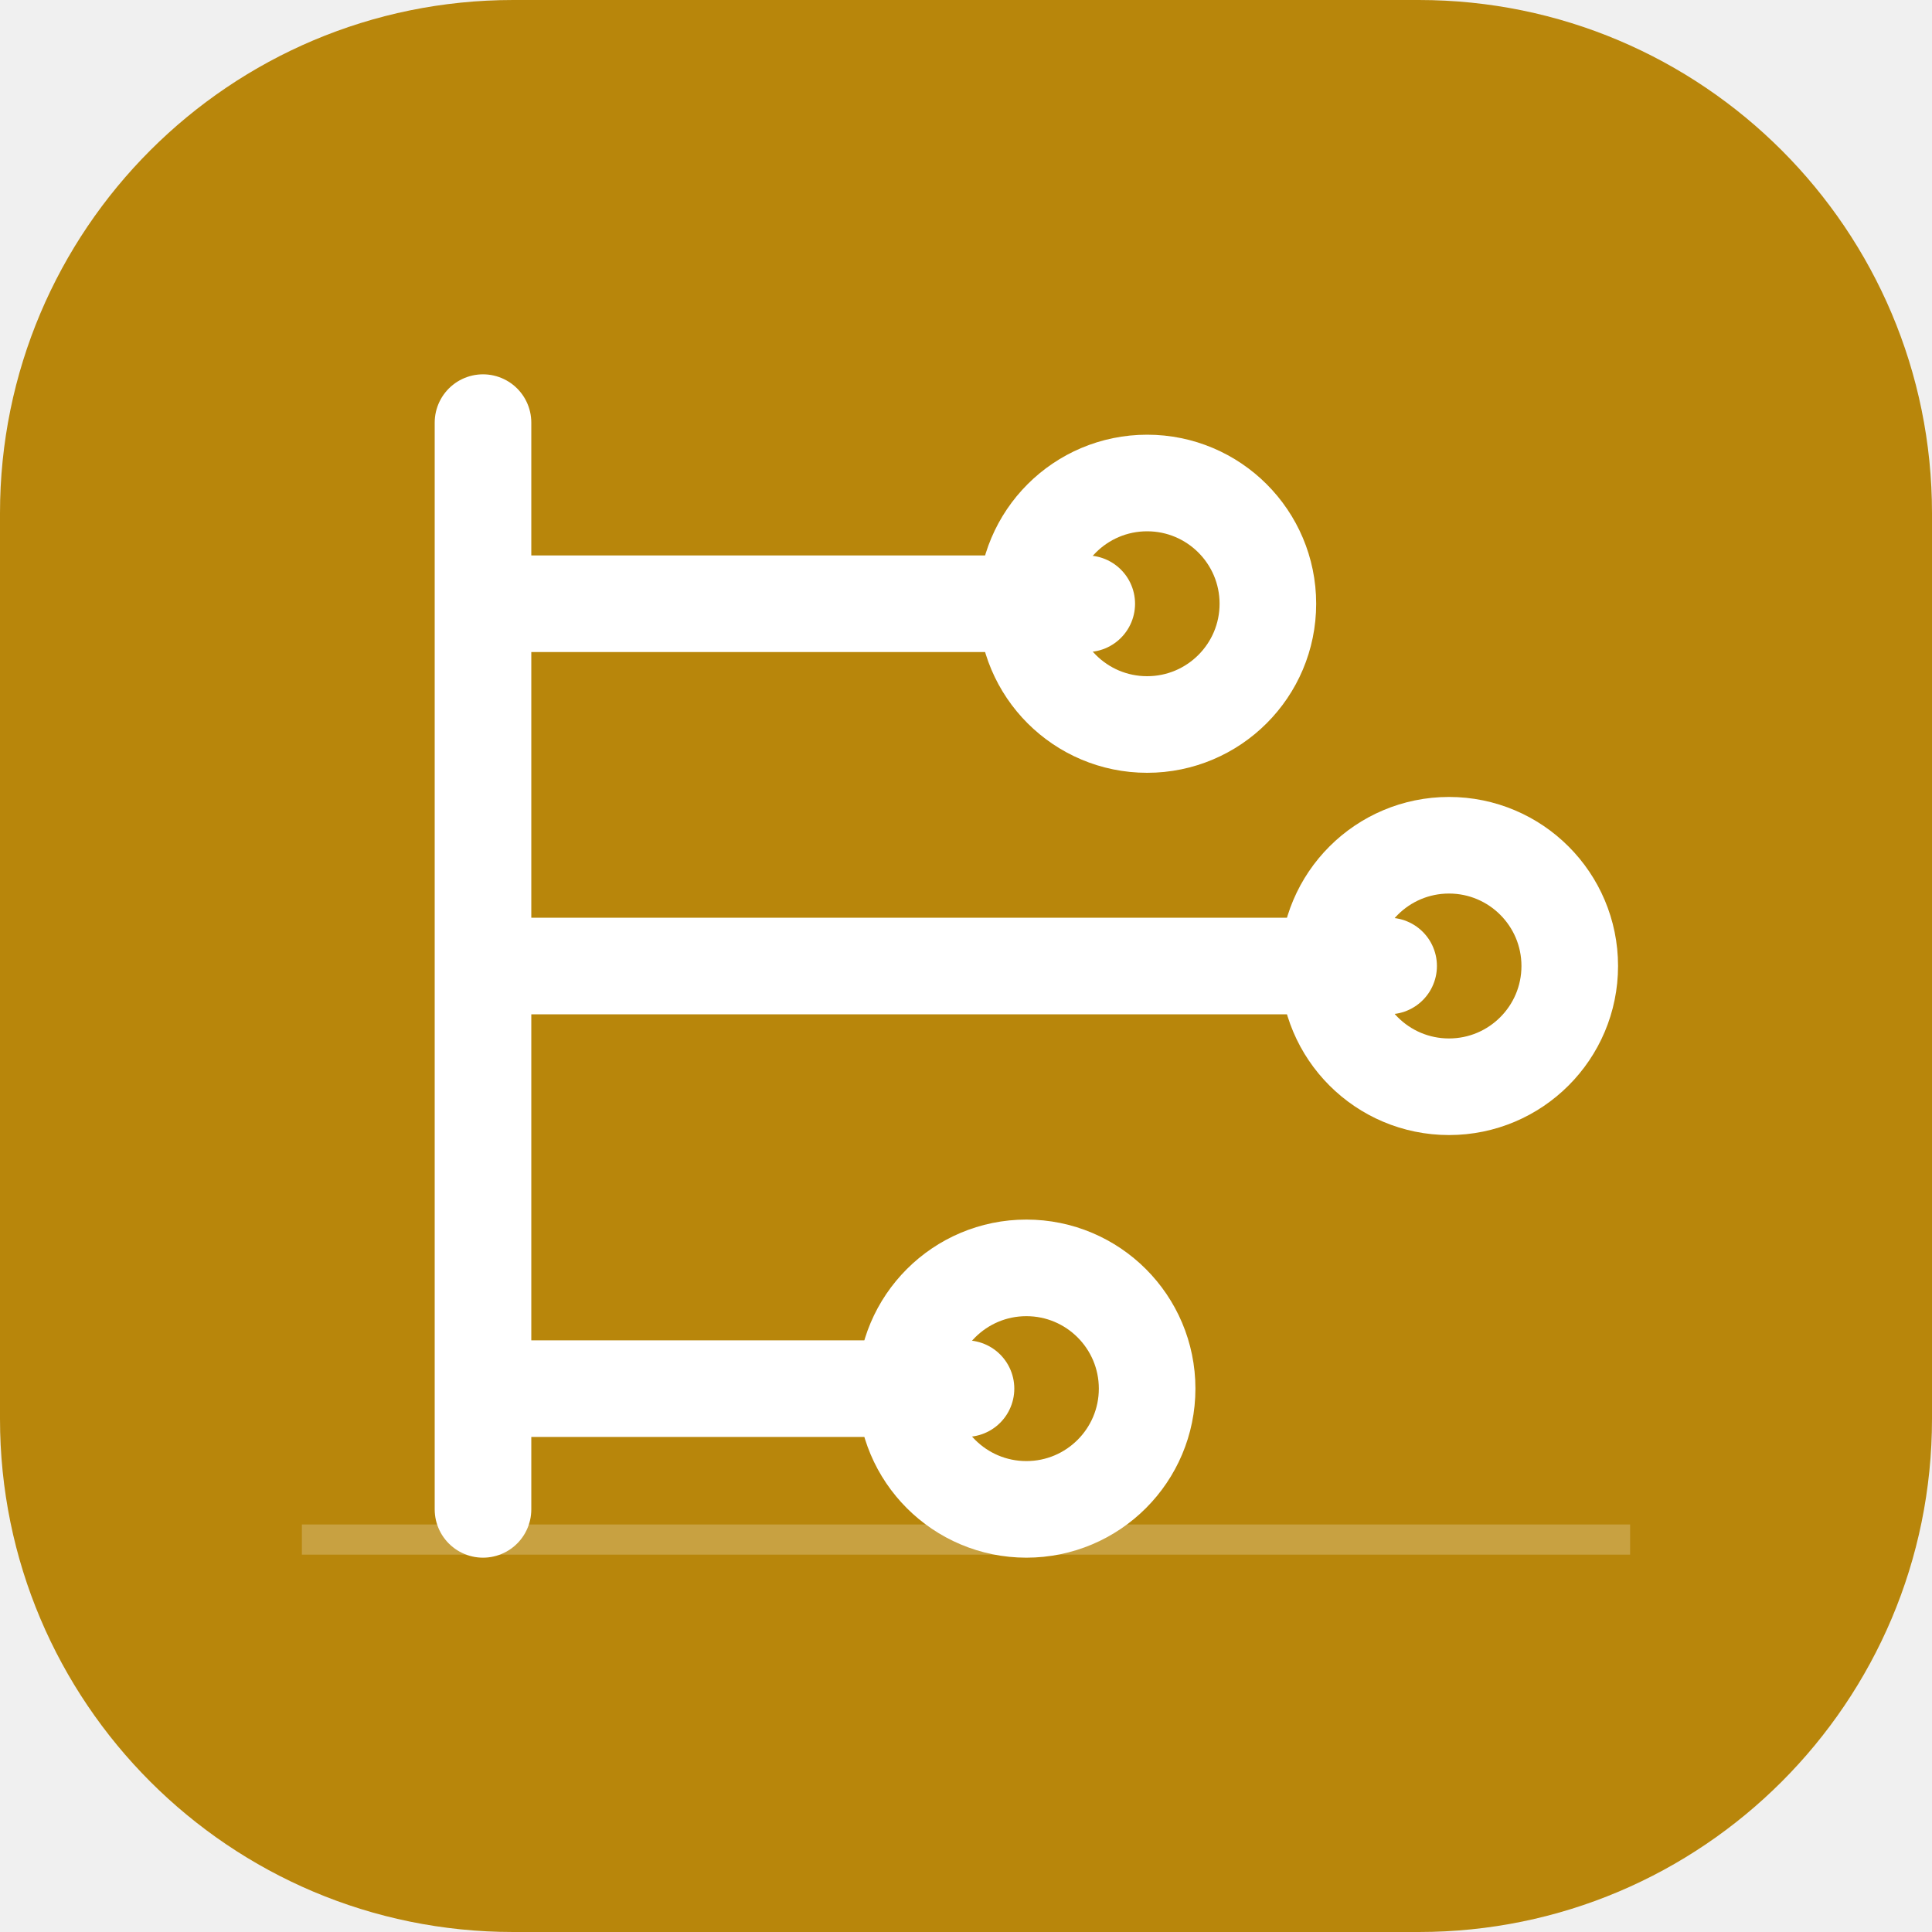
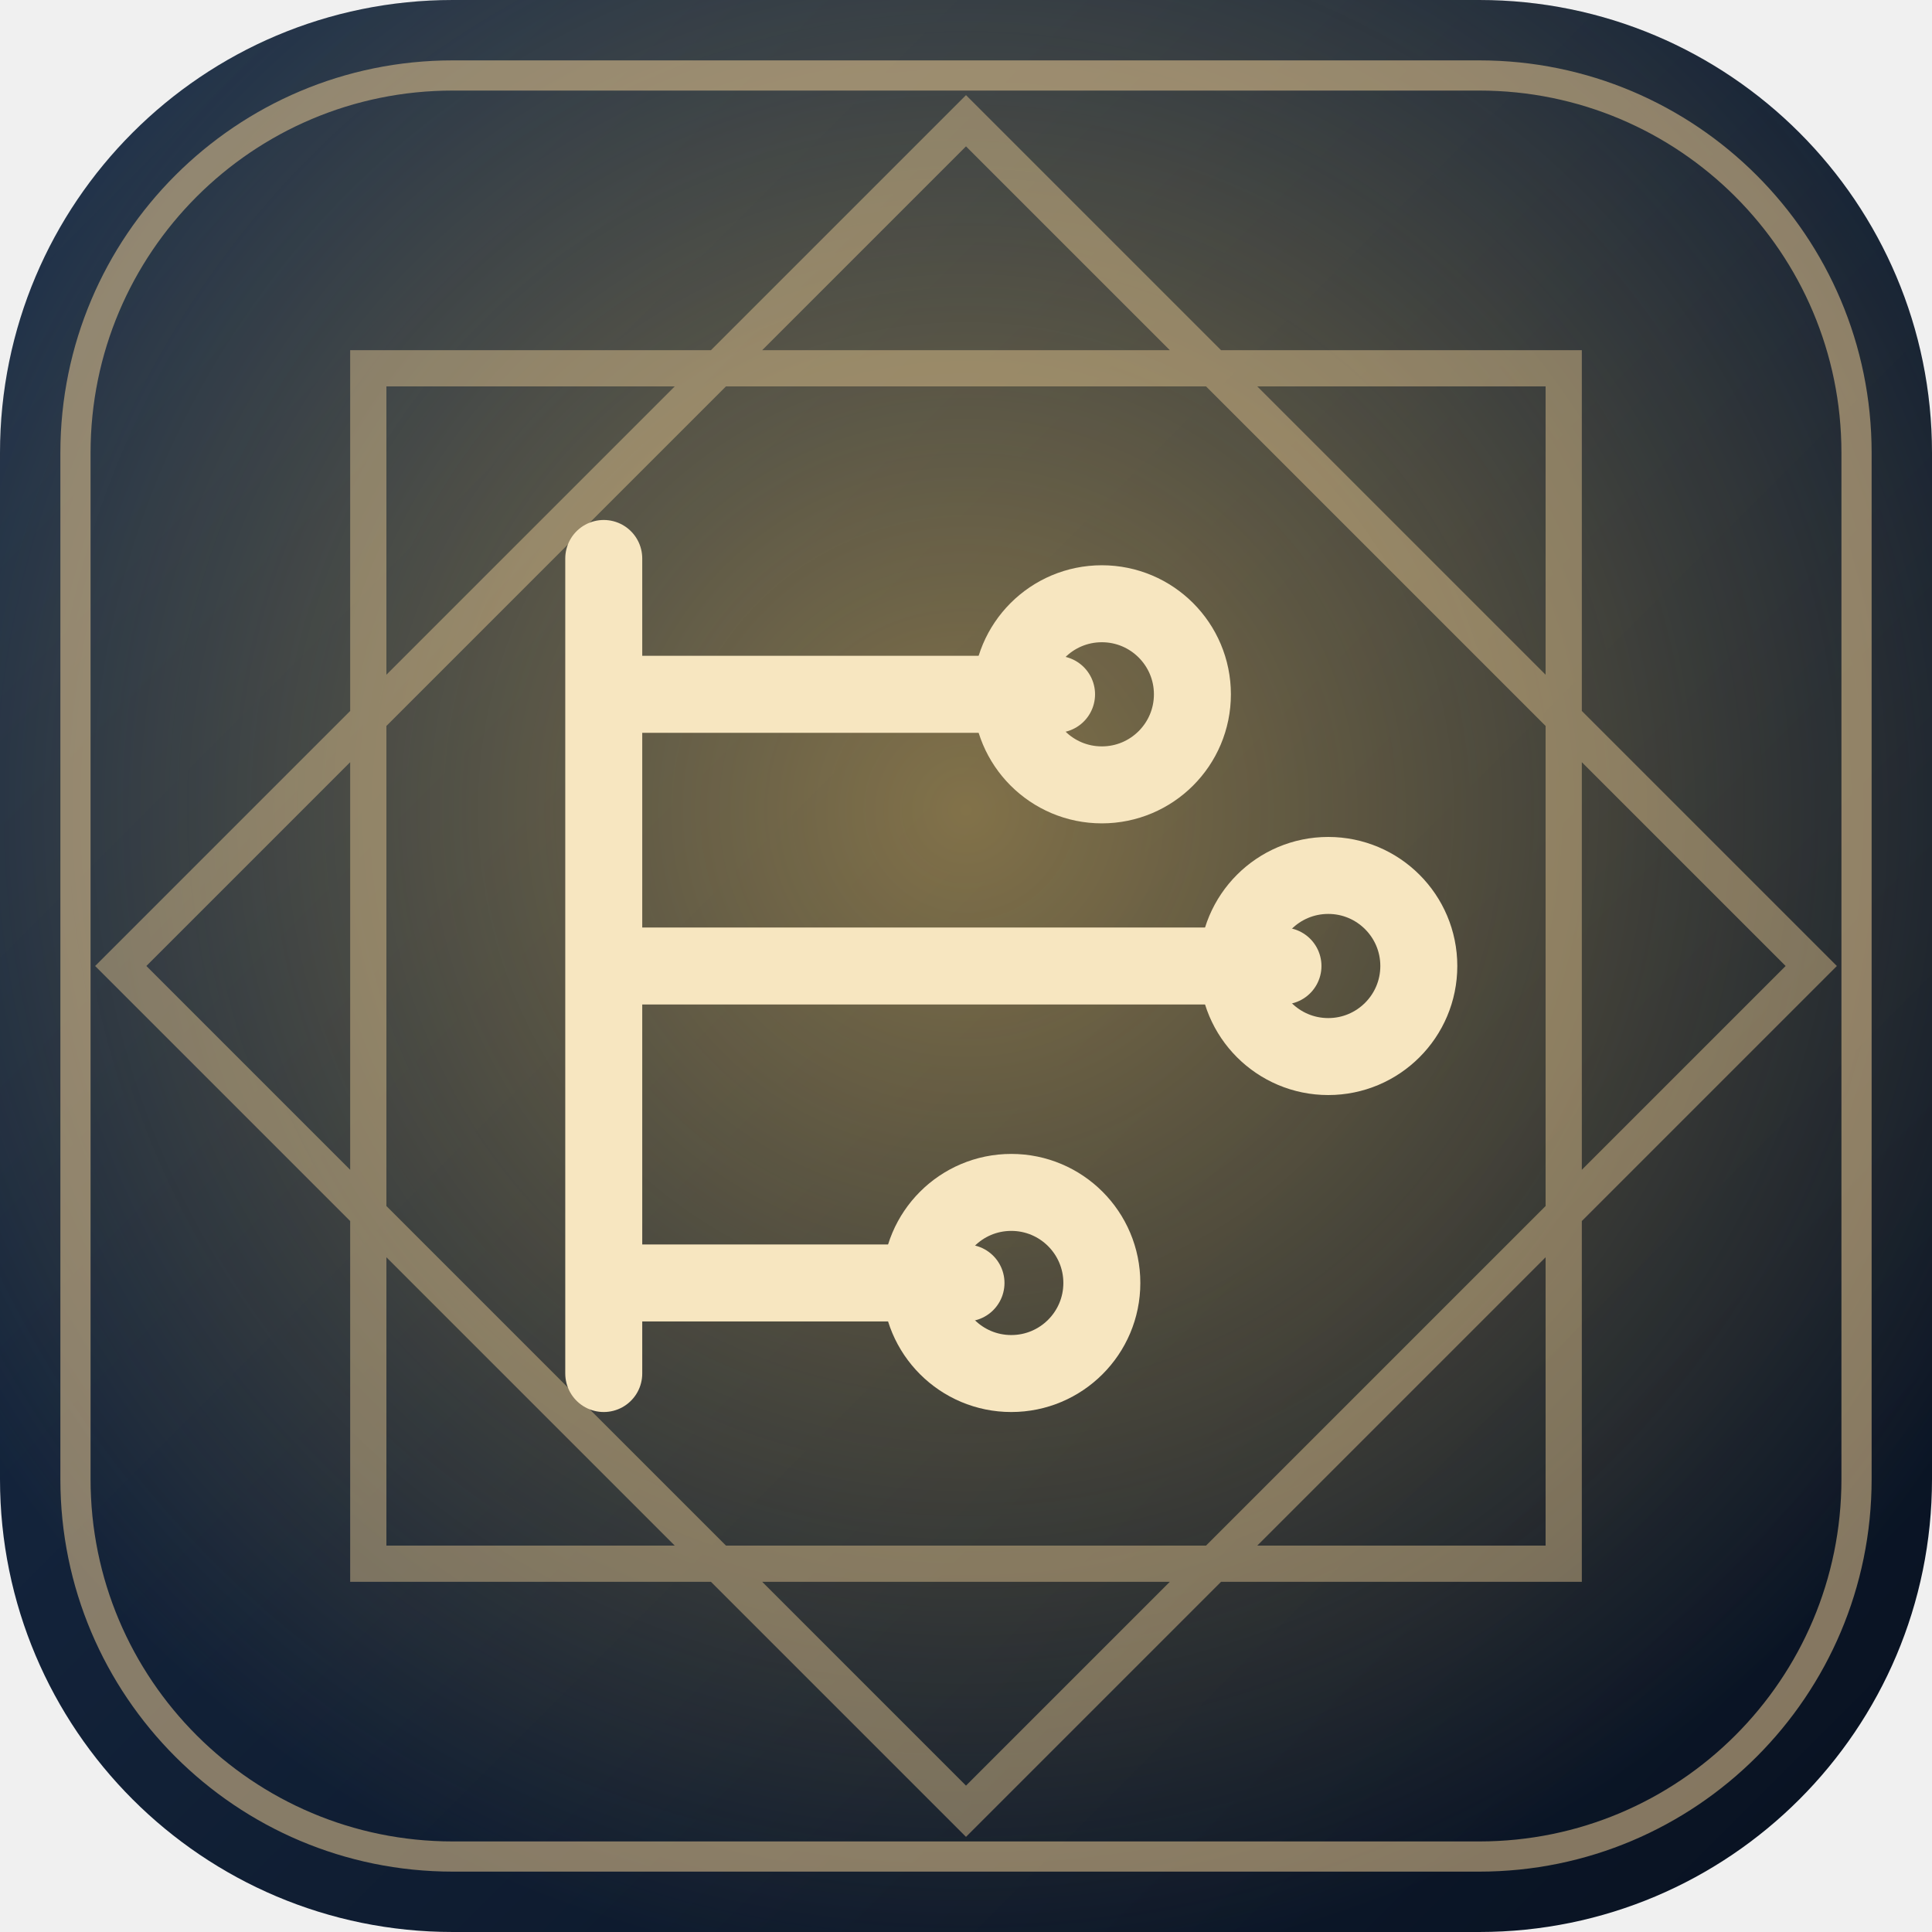
<svg xmlns="http://www.w3.org/2000/svg" viewBox="0 0 64 64" role="img" aria-label="seerah timeline logo">
-   <rect width="64" height="64" rx="17" fill="#b8860b" />
-   <path d="M10 51h44" stroke="#fff" opacity=".22" />
-   <g transform="translate(8 8) scale(2)" fill="none" stroke="#fff" stroke-width="1.6" stroke-linecap="round" stroke-linejoin="round">
+   <defs>
+     <linearGradient id="b" x1="0" y1="0" x2="1" y2="1">
+       <stop offset="0" stop-color="#1a2f4c" />
+       <stop offset="1" stop-color="#081120" />
+     </linearGradient>
+     <radialGradient id="l" cx=".5" cy=".42" r=".6">
+       <stop offset="0" stop-color="#f2c25b" stop-opacity=".5" />
+       <stop offset="1" stop-color="#f2c25b" stop-opacity="0" />
+     </radialGradient>
+   </defs>
+   <rect width="64" height="64" rx="15" fill="url(#b)" />
+   <rect width="64" height="64" rx="15" fill="url(#l)" />
+   <path d="M32 4L60 32L32 60L4 32ZM51.8 12.2L51.8 51.8L12.2 51.8L12.2 12.2Z" fill="none" stroke="#e9c992" stroke-width="1.2" opacity=".45" />
+   <rect x="2.5" y="2.5" width="59" height="59" rx="12.5" fill="none" stroke="#e9c992" stroke-opacity=".55" />
+   <g transform="translate(14 14) scale(1.5)" fill="none" stroke="#f7e6c0" stroke-width="1.7" stroke-linecap="round" stroke-linejoin="round">
    <path d="M4 3v18m0-15h10M4 12h15M4 19h8" />
    <circle cx="15" cy="6" r="2" />
    <circle cx="20" cy="12" r="2" />
    <circle cx="13" cy="19" r="2" />
  </g>
</svg>
